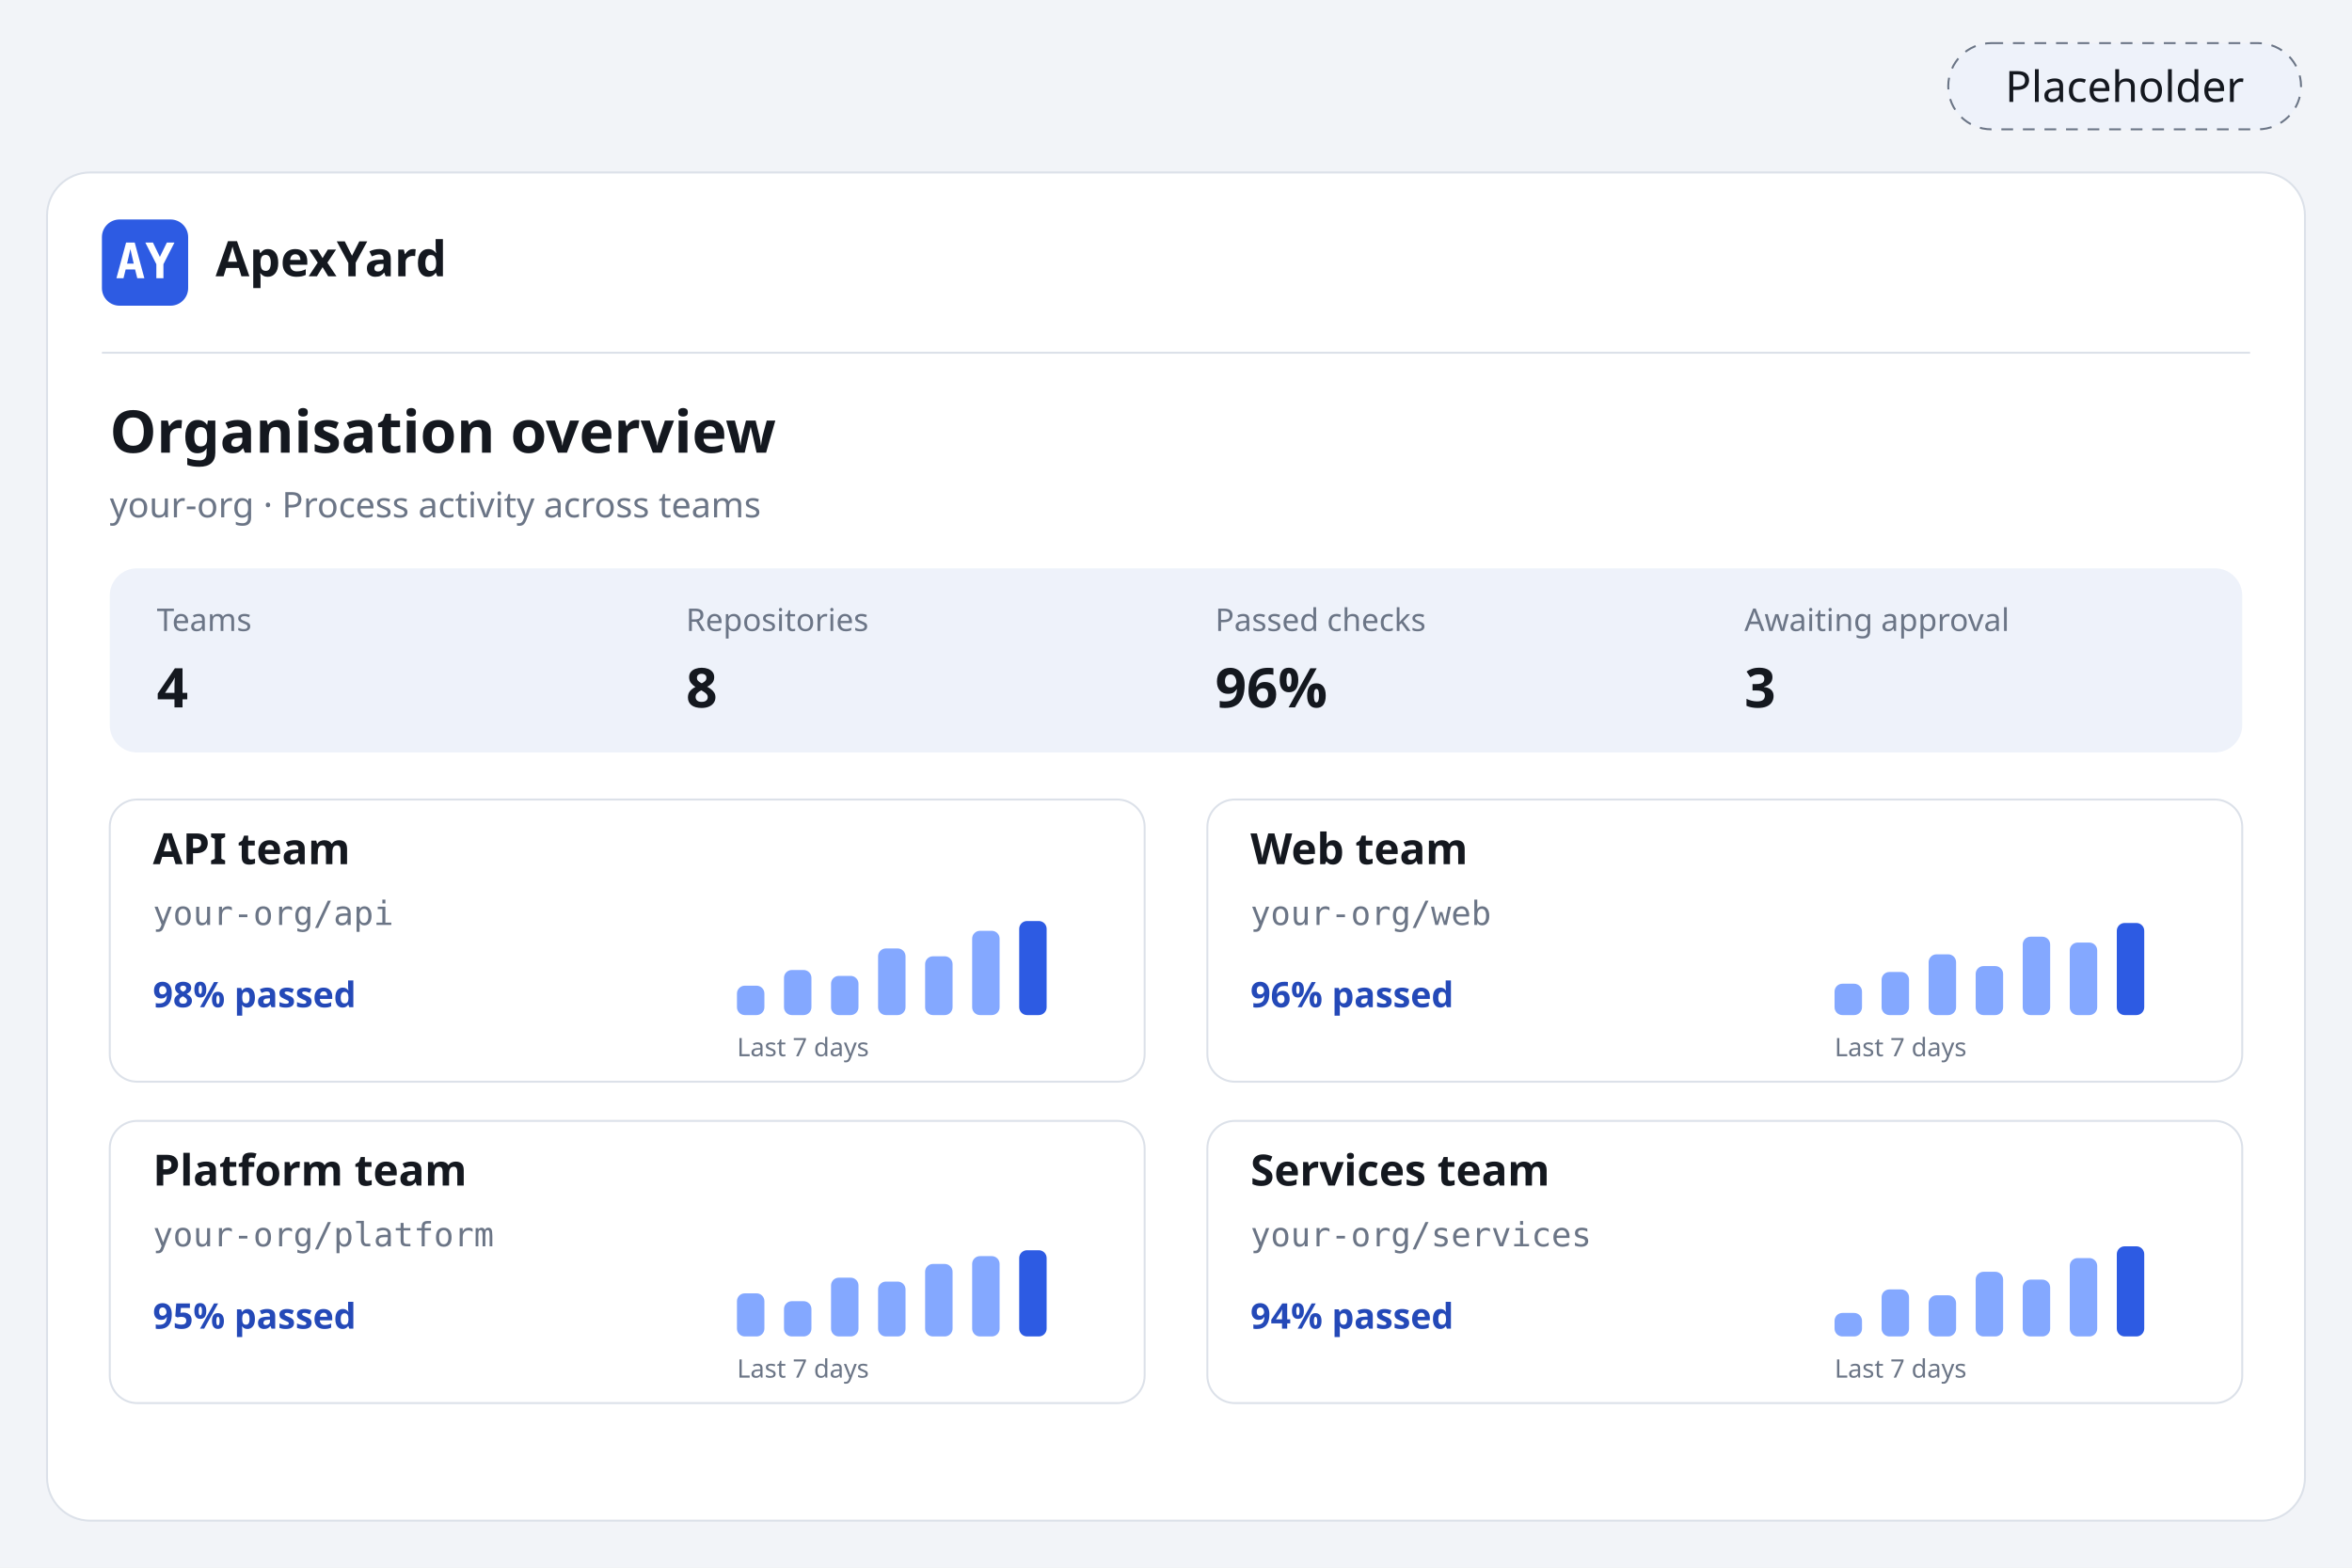
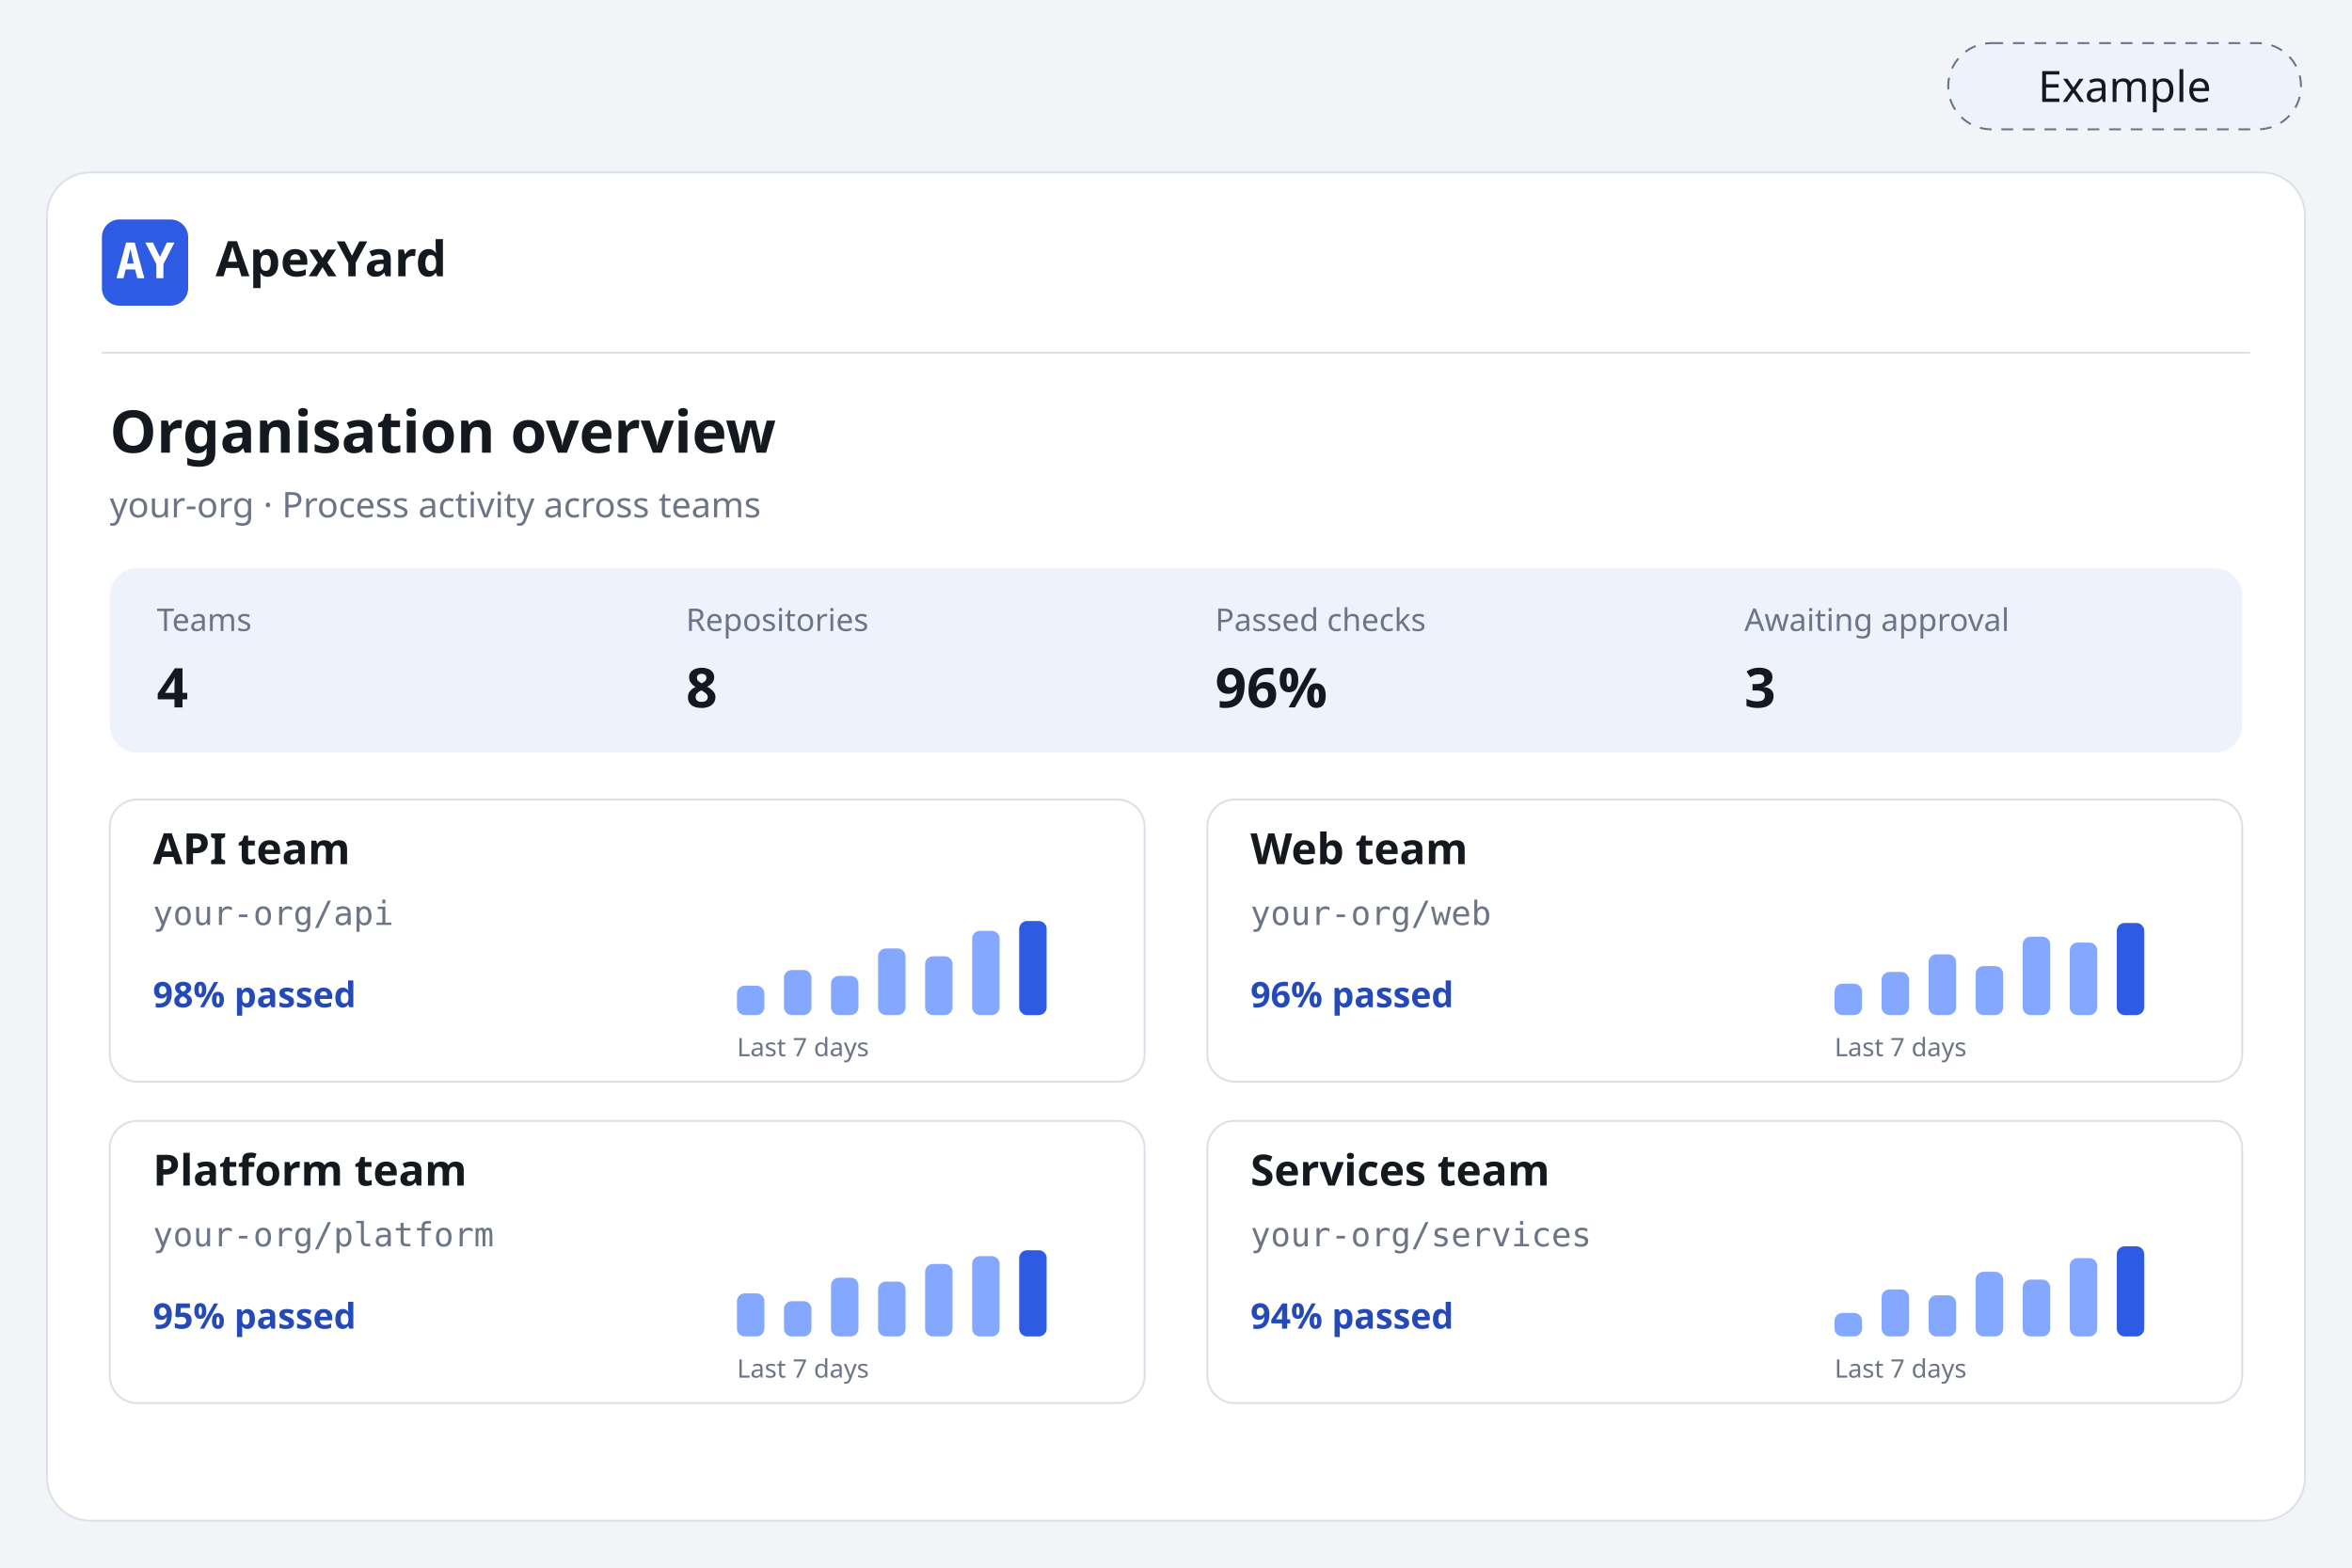
<svg xmlns="http://www.w3.org/2000/svg" viewBox="0 0 1200 800" role="img" aria-labelledby="title">
  <g font-family="Archivo, system-ui, sans-serif">
    <rect x="0" y="0" width="1200" height="800" rx="0" fill="#F2F4F8" />
    <rect x="24" y="88" width="1152" height="688" rx="22" fill="#FFFFFF" stroke="#DCE1E9" />
    <rect x="52" y="112" width="44" height="44" rx="9" fill="#2D5BE3" />
    <text x="59" y="142" font-size="25" fill="#FFFFFF" font-weight="700" font-family="IBM Plex Mono, monospace">AY</text>
    <text x="110" y="141" font-size="25" fill="#14181F" font-weight="700">ApexYard</text>
    <path d="M52 180H1148" stroke="#DCE1E9" />
    <text x="56" y="231" font-size="30" fill="#14181F" font-weight="700">Organisation overview</text>
    <text x="56" y="264" font-size="18" fill="#6B7586" font-weight="400">your-org · Process activity across teams</text>
    <rect x="56" y="290" width="1088" height="94" rx="14" fill="#EEF2FA" />
    <text x="80" y="322" font-size="16" fill="#6B7586" font-weight="400">Teams</text>
    <text x="80" y="361" font-size="28" fill="#14181F" font-weight="700">4</text>
    <text x="350" y="322" font-size="16" fill="#6B7586" font-weight="400">Repositories</text>
    <text x="350" y="361" font-size="28" fill="#14181F" font-weight="700">8</text>
    <text x="620" y="322" font-size="16" fill="#6B7586" font-weight="400">Passed checks</text>
    <text x="620" y="361" font-size="28" fill="#14181F" font-weight="700">96%</text>
    <text x="890" y="322" font-size="16" fill="#6B7586" font-weight="400">Awaiting approval</text>
    <text x="890" y="361" font-size="28" fill="#14181F" font-weight="700">3</text>
    <rect x="56" y="408" width="528" height="144" rx="14" fill="#FFFFFF" stroke="#DCE1E9" />
    <text x="78" y="441" font-size="22" fill="#14181F" font-weight="600">API team</text>
    <text x="78" y="472" font-size="17" fill="#6B7586" font-weight="400" font-family="IBM Plex Mono, monospace">your-org/api</text>
    <text x="78" y="514" font-size="18" fill="#2449B8" font-weight="600">98% passed</text>
    <rect x="376" y="503" width="14" height="15" rx="4" fill="#84A8FF" />
    <rect x="400" y="495" width="14" height="23" rx="4" fill="#84A8FF" />
    <rect x="424" y="498" width="14" height="20" rx="4" fill="#84A8FF" />
    <rect x="448" y="484" width="14" height="34" rx="4" fill="#84A8FF" />
    <rect x="472" y="488" width="14" height="30" rx="4" fill="#84A8FF" />
    <rect x="496" y="475" width="14" height="43" rx="4" fill="#84A8FF" />
    <rect x="520" y="470" width="14" height="48" rx="4" fill="#2D5BE3" />
    <text x="376" y="539" font-size="13" fill="#6B7586" font-weight="400">Last 7 days</text>
    <rect x="616" y="408" width="528" height="144" rx="14" fill="#FFFFFF" stroke="#DCE1E9" />
    <text x="638" y="441" font-size="22" fill="#14181F" font-weight="600">Web team</text>
    <text x="638" y="472" font-size="17" fill="#6B7586" font-weight="400" font-family="IBM Plex Mono, monospace">your-org/web</text>
    <text x="638" y="514" font-size="18" fill="#2449B8" font-weight="600">96% passed</text>
    <rect x="936" y="502" width="14" height="16" rx="4" fill="#84A8FF" />
    <rect x="960" y="496" width="14" height="22" rx="4" fill="#84A8FF" />
    <rect x="984" y="487" width="14" height="31" rx="4" fill="#84A8FF" />
    <rect x="1008" y="493" width="14" height="25" rx="4" fill="#84A8FF" />
    <rect x="1032" y="478" width="14" height="40" rx="4" fill="#84A8FF" />
    <rect x="1056" y="481" width="14" height="37" rx="4" fill="#84A8FF" />
    <rect x="1080" y="471" width="14" height="47" rx="4" fill="#2D5BE3" />
    <text x="936" y="539" font-size="13" fill="#6B7586" font-weight="400">Last 7 days</text>
    <rect x="56" y="572" width="528" height="144" rx="14" fill="#FFFFFF" stroke="#DCE1E9" />
    <text x="78" y="605" font-size="22" fill="#14181F" font-weight="600">Platform team</text>
    <text x="78" y="636" font-size="17" fill="#6B7586" font-weight="400" font-family="IBM Plex Mono, monospace">your-org/platform</text>
    <text x="78" y="678" font-size="18" fill="#2449B8" font-weight="600">95% passed</text>
    <rect x="376" y="660" width="14" height="22" rx="4" fill="#84A8FF" />
    <rect x="400" y="664" width="14" height="18" rx="4" fill="#84A8FF" />
    <rect x="424" y="652" width="14" height="30" rx="4" fill="#84A8FF" />
    <rect x="448" y="654" width="14" height="28" rx="4" fill="#84A8FF" />
    <rect x="472" y="645" width="14" height="37" rx="4" fill="#84A8FF" />
    <rect x="496" y="641" width="14" height="41" rx="4" fill="#84A8FF" />
    <rect x="520" y="638" width="14" height="44" rx="4" fill="#2D5BE3" />
    <text x="376" y="703" font-size="13" fill="#6B7586" font-weight="400">Last 7 days</text>
    <rect x="616" y="572" width="528" height="144" rx="14" fill="#FFFFFF" stroke="#DCE1E9" />
    <text x="638" y="605" font-size="22" fill="#14181F" font-weight="600">Services team</text>
    <text x="638" y="636" font-size="17" fill="#6B7586" font-weight="400" font-family="IBM Plex Mono, monospace">your-org/services</text>
    <text x="638" y="678" font-size="18" fill="#2449B8" font-weight="600">94% passed</text>
    <rect x="936" y="670" width="14" height="12" rx="4" fill="#84A8FF" />
    <rect x="960" y="658" width="14" height="24" rx="4" fill="#84A8FF" />
    <rect x="984" y="661" width="14" height="21" rx="4" fill="#84A8FF" />
    <rect x="1008" y="649" width="14" height="33" rx="4" fill="#84A8FF" />
    <rect x="1032" y="653" width="14" height="29" rx="4" fill="#84A8FF" />
    <rect x="1056" y="642" width="14" height="40" rx="4" fill="#84A8FF" />
    <rect x="1080" y="636" width="14" height="46" rx="4" fill="#2D5BE3" />
    <text x="936" y="703" font-size="13" fill="#6B7586" font-weight="400">Last 7 days</text>
    <rect x="994" y="22" width="180" height="44" rx="22" fill="#EEF2FA" stroke="#6B7586" stroke-dasharray="6 5" />
-     <text text-anchor="middle" x="1084" y="52" font-size="22" fill="#14181F" font-weight="500">Placeholder</text>
+     <text text-anchor="middle" x="1084" y="52" font-size="22" fill="#14181F" font-weight="500">Example</text>
  </g>
</svg>
